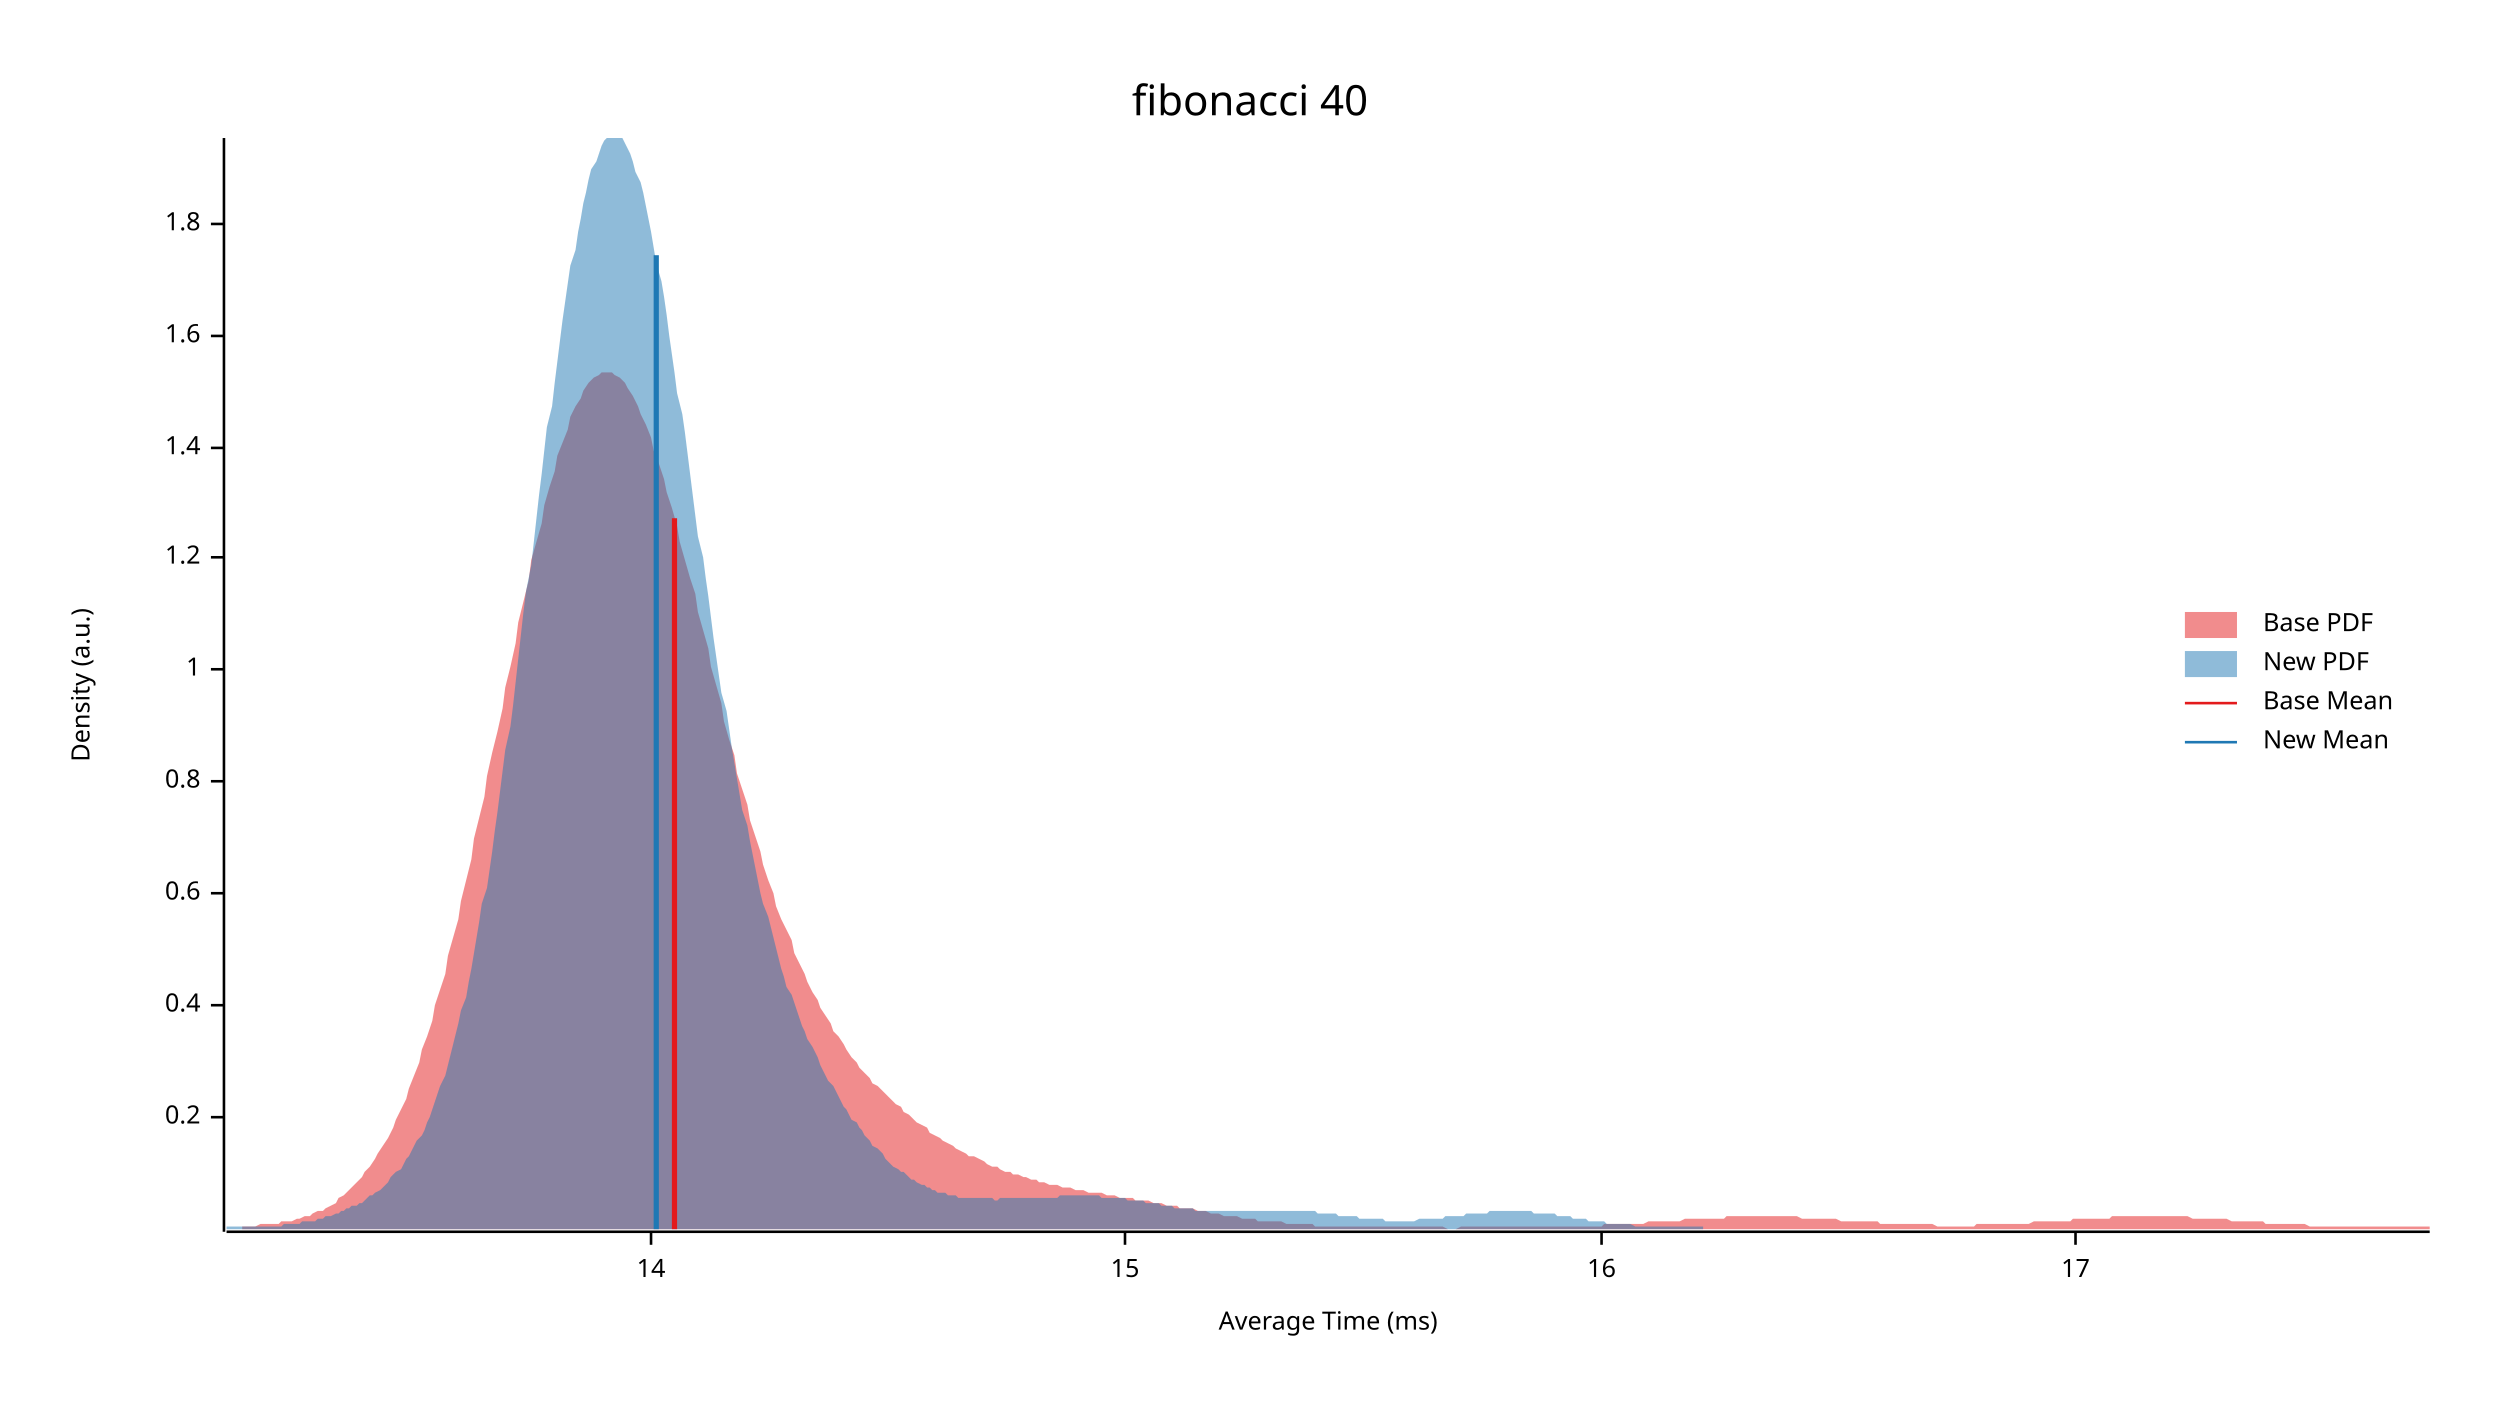
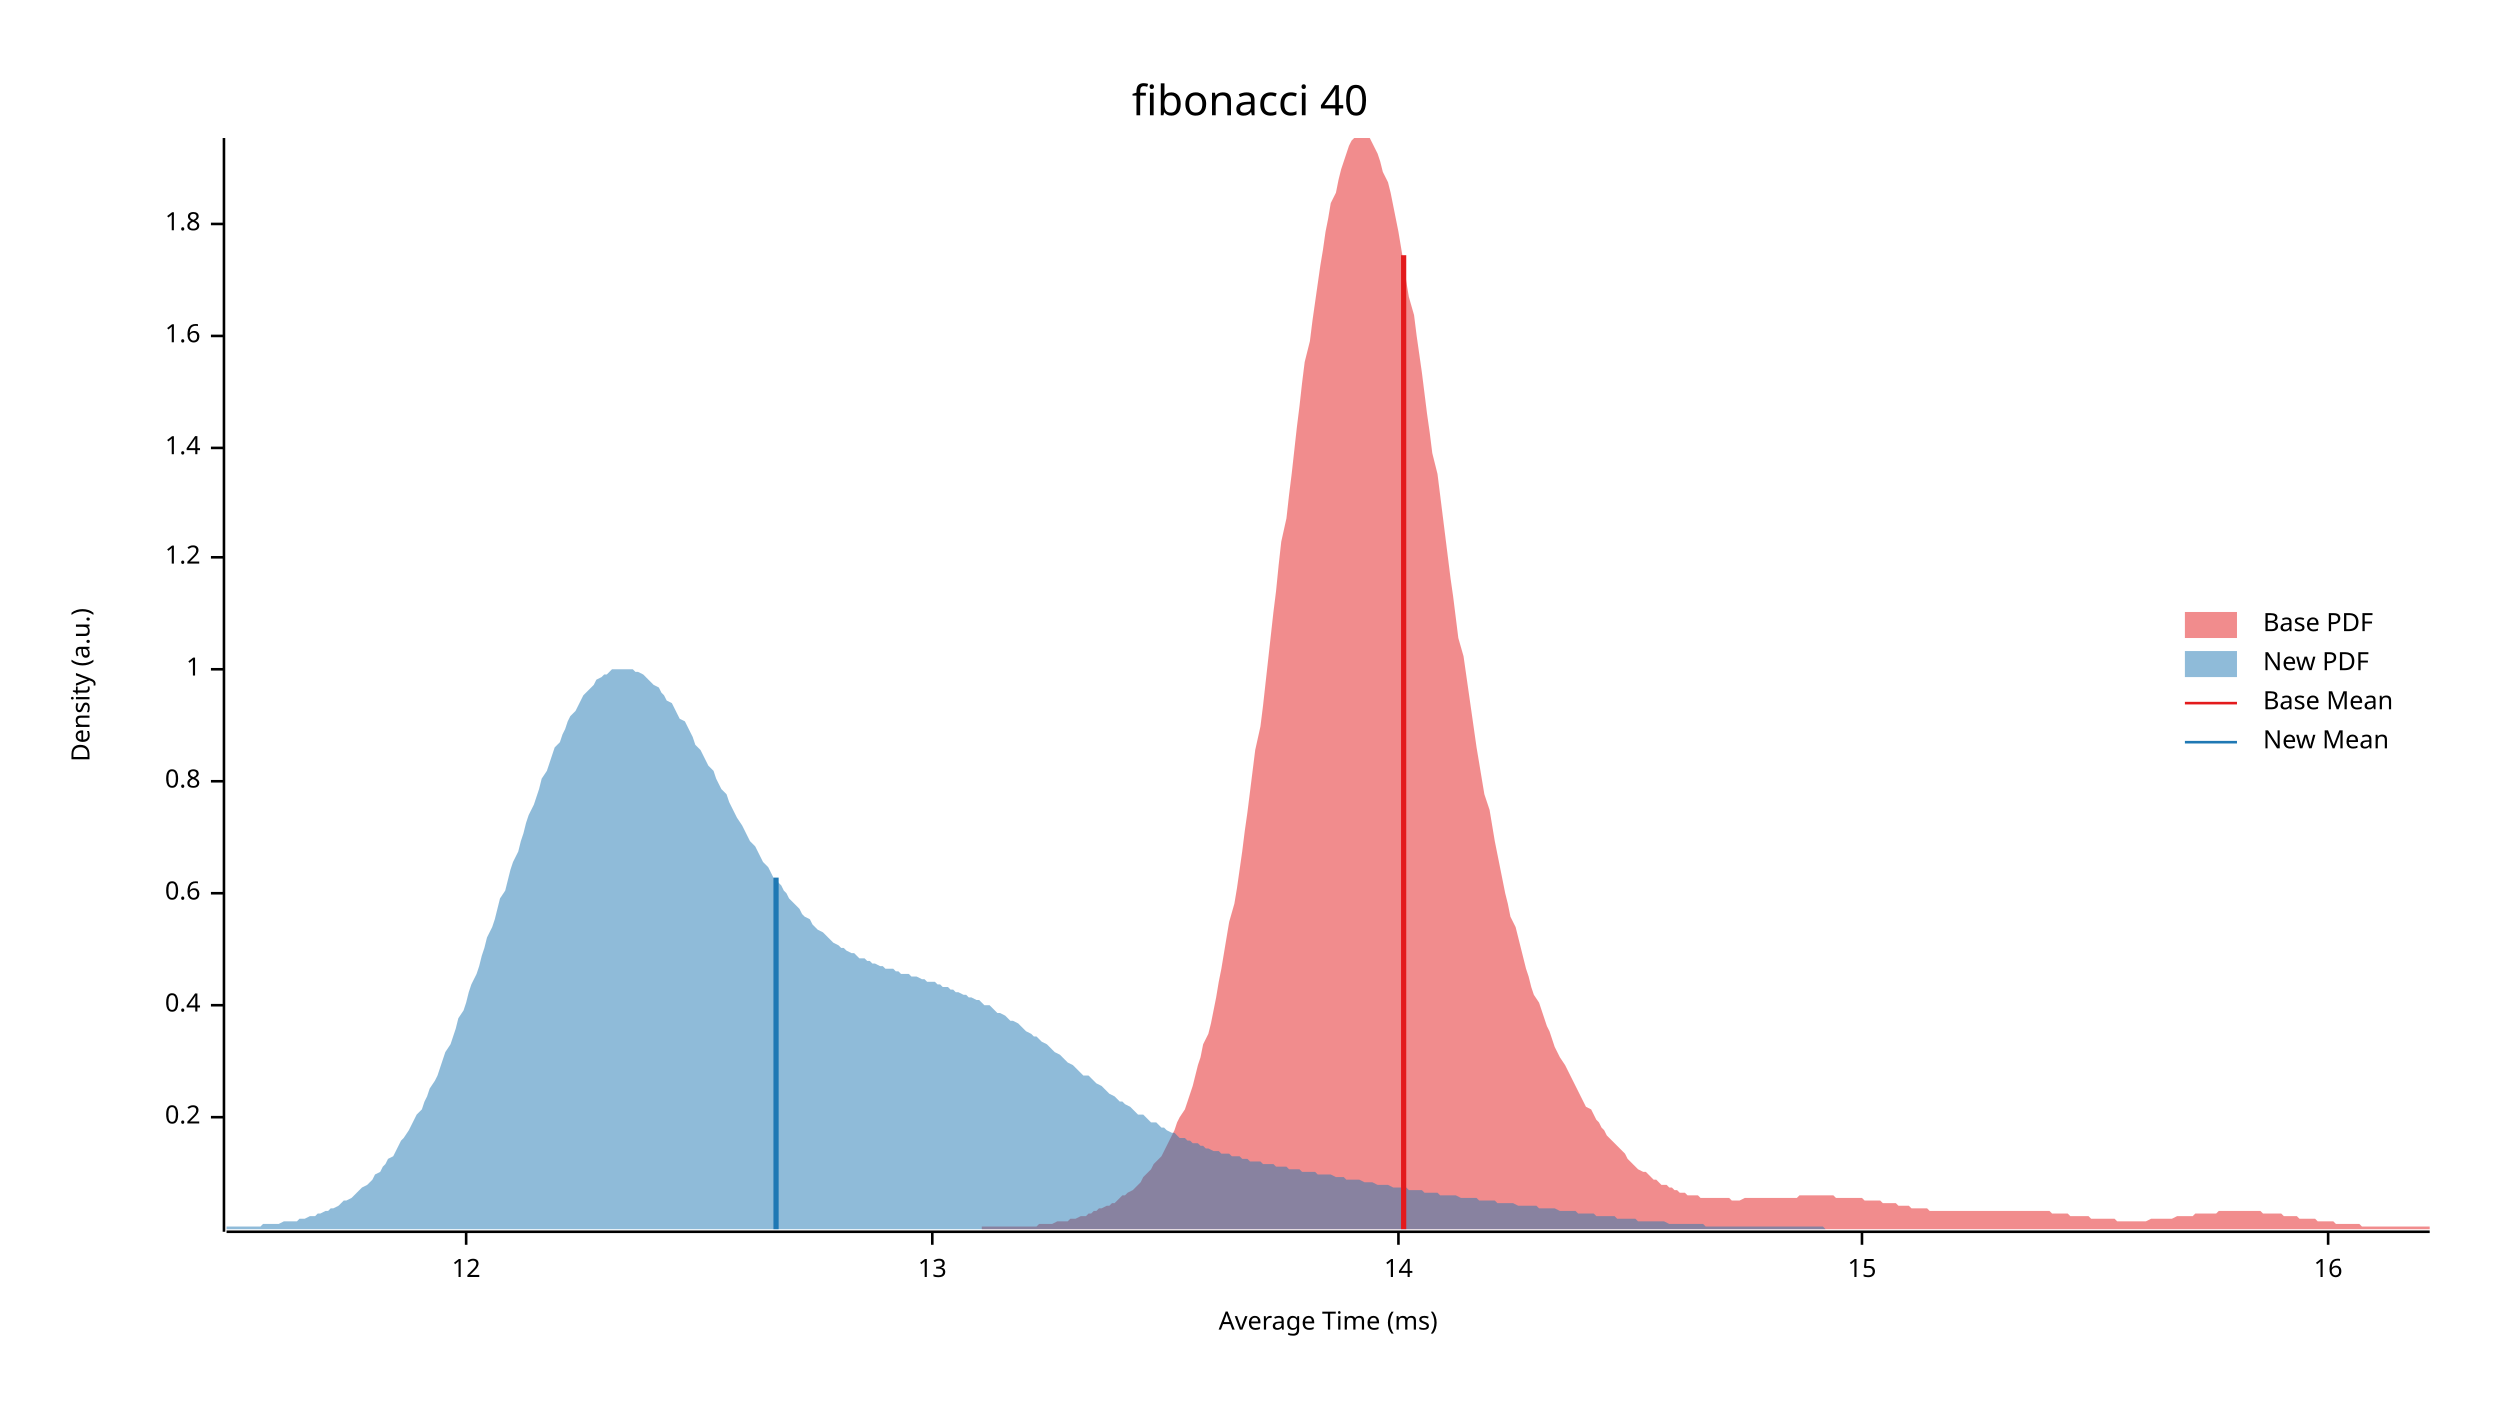
<svg xmlns="http://www.w3.org/2000/svg" width="960" height="540">
  <text x="480" y="32" dy="0.76em" text-anchor="middle" font-family="sans-serif" font-size="16.129" opacity="1" fill="#000000">
fibonacci 40
</text>
  <text x="27" y="263" dy="0.76em" text-anchor="middle" font-family="sans-serif" font-size="9.677" opacity="1" fill="#000000" transform="rotate(270, 27, 263)">
Density (a.u.)
</text>
  <text x="510" y="513" dy="-0.5ex" text-anchor="middle" font-family="sans-serif" font-size="9.677" opacity="1" fill="#000000">
Average Time (ms)
</text>
  <polyline fill="none" opacity="1" stroke="#000000" stroke-width="1" points="86,53 86,473 " />
  <text x="77" y="429" dy="0.5ex" text-anchor="end" font-family="sans-serif" font-size="9.677" opacity="1" fill="#000000">
0.2
</text>
  <polyline fill="none" opacity="1" stroke="#000000" stroke-width="1" points="81,429 86,429 " />
  <text x="77" y="386" dy="0.5ex" text-anchor="end" font-family="sans-serif" font-size="9.677" opacity="1" fill="#000000">
0.4
</text>
  <polyline fill="none" opacity="1" stroke="#000000" stroke-width="1" points="81,386 86,386 " />
  <text x="77" y="343" dy="0.5ex" text-anchor="end" font-family="sans-serif" font-size="9.677" opacity="1" fill="#000000">
0.6
</text>
  <polyline fill="none" opacity="1" stroke="#000000" stroke-width="1" points="81,343 86,343 " />
  <text x="77" y="300" dy="0.5ex" text-anchor="end" font-family="sans-serif" font-size="9.677" opacity="1" fill="#000000">
0.8
</text>
  <polyline fill="none" opacity="1" stroke="#000000" stroke-width="1" points="81,300 86,300 " />
  <text x="77" y="257" dy="0.5ex" text-anchor="end" font-family="sans-serif" font-size="9.677" opacity="1" fill="#000000">
1
</text>
  <polyline fill="none" opacity="1" stroke="#000000" stroke-width="1" points="81,257 86,257 " />
  <text x="77" y="214" dy="0.5ex" text-anchor="end" font-family="sans-serif" font-size="9.677" opacity="1" fill="#000000">
1.2
</text>
  <polyline fill="none" opacity="1" stroke="#000000" stroke-width="1" points="81,214 86,214 " />
  <text x="77" y="172" dy="0.5ex" text-anchor="end" font-family="sans-serif" font-size="9.677" opacity="1" fill="#000000">
1.4
</text>
  <polyline fill="none" opacity="1" stroke="#000000" stroke-width="1" points="81,172 86,172 " />
  <text x="77" y="129" dy="0.5ex" text-anchor="end" font-family="sans-serif" font-size="9.677" opacity="1" fill="#000000">
1.6
</text>
  <polyline fill="none" opacity="1" stroke="#000000" stroke-width="1" points="81,129 86,129 " />
  <text x="77" y="86" dy="0.5ex" text-anchor="end" font-family="sans-serif" font-size="9.677" opacity="1" fill="#000000">
1.8
</text>
  <polyline fill="none" opacity="1" stroke="#000000" stroke-width="1" points="81,86 86,86 " />
  <polyline fill="none" opacity="1" stroke="#000000" stroke-width="1" points="87,473 933,473 " />
-   <text x="250" y="483" dy="0.76em" text-anchor="middle" font-family="sans-serif" font-size="9.677" opacity="1" fill="#000000">
+   <text x="179" y="483" dy="0.76em" text-anchor="middle" font-family="sans-serif" font-size="9.677" opacity="1" fill="#000000">
+ 12
+ </text>
+   <polyline fill="none" opacity="1" stroke="#000000" stroke-width="1" points="179,473 179,478 " />
+   <text x="358" y="483" dy="0.76em" text-anchor="middle" font-family="sans-serif" font-size="9.677" opacity="1" fill="#000000">
+ 13
+ </text>
+   <polyline fill="none" opacity="1" stroke="#000000" stroke-width="1" points="358,473 358,478 " />
+   <text x="537" y="483" dy="0.76em" text-anchor="middle" font-family="sans-serif" font-size="9.677" opacity="1" fill="#000000">
14
</text>
-   <polyline fill="none" opacity="1" stroke="#000000" stroke-width="1" points="250,473 250,478 " />
-   <text x="432" y="483" dy="0.76em" text-anchor="middle" font-family="sans-serif" font-size="9.677" opacity="1" fill="#000000">
+   <polyline fill="none" opacity="1" stroke="#000000" stroke-width="1" points="537,473 537,478 " />
+   <text x="715" y="483" dy="0.76em" text-anchor="middle" font-family="sans-serif" font-size="9.677" opacity="1" fill="#000000">
15
</text>
-   <polyline fill="none" opacity="1" stroke="#000000" stroke-width="1" points="432,473 432,478 " />
-   <text x="615" y="483" dy="0.76em" text-anchor="middle" font-family="sans-serif" font-size="9.677" opacity="1" fill="#000000">
+   <polyline fill="none" opacity="1" stroke="#000000" stroke-width="1" points="715,473 715,478 " />
+   <text x="894" y="483" dy="0.76em" text-anchor="middle" font-family="sans-serif" font-size="9.677" opacity="1" fill="#000000">
16
</text>
-   <polyline fill="none" opacity="1" stroke="#000000" stroke-width="1" points="615,473 615,478 " />
-   <text x="797" y="483" dy="0.76em" text-anchor="middle" font-family="sans-serif" font-size="9.677" opacity="1" fill="#000000">
- 17
- </text>
-   <polyline fill="none" opacity="1" stroke="#000000" stroke-width="1" points="797,473 797,478 " />
-   <polygon opacity="0.5" fill="#E31A1C" points="93,471 95,471 97,471 98,471 100,470 102,470 103,470 105,470 107,470 108,469 110,469 112,469 114,468 115,468 117,467 119,467 120,466 122,465 124,465 125,464 127,463 129,462 130,460 132,459 134,457 135,456 137,454 139,452 140,450 142,448 144,445 145,443 147,440 149,437 151,433 152,430 154,426 156,422 157,418 159,413 161,408 162,403 164,398 166,392 167,386 169,380 171,374 172,367 174,360 176,353 177,346 179,338 181,330 182,322 184,314 186,306 187,298 189,289 191,281 193,272 194,264 196,256 198,247 199,239 201,231 203,223 204,215 206,208 208,201 209,194 211,187 213,181 214,175 216,170 218,165 219,160 221,156 223,153 224,150 226,147 228,145 230,144 231,143 233,143 235,143 236,144 238,145 240,147 241,149 243,152 245,156 246,159 248,163 250,168 251,173 253,178 255,184 256,189 258,195 260,202 261,208 263,215 265,222 267,228 268,235 270,242 272,249 273,256 275,263 277,270 278,277 280,284 282,290 283,297 285,303 287,309 288,315 290,321 292,327 293,332 295,338 297,343 298,348 300,353 302,357 304,361 305,366 307,370 309,374 310,377 312,381 314,384 315,387 317,390 319,393 320,396 322,398 324,401 325,403 327,406 329,408 330,410 332,412 334,414 335,416 337,417 339,419 341,421 342,422 344,424 346,425 347,427 349,428 351,430 352,431 354,432 356,433 357,435 359,436 361,437 362,438 364,439 366,440 367,441 369,442 371,443 372,444 374,444 376,445 378,446 379,447 381,448 383,448 384,449 386,450 388,450 389,451 391,451 393,452 394,452 396,453 398,453 399,454 401,454 403,455 404,455 406,455 408,456 409,456 411,456 413,457 415,457 416,457 418,458 420,458 421,458 423,458 425,459 426,459 428,459 430,460 431,460 433,460 435,460 436,461 438,461 440,461 441,461 443,462 445,462 446,462 448,463 450,463 452,463 453,464 455,464 457,464 458,464 460,465 462,465 463,465 465,466 467,466 468,466 470,467 472,467 473,467 475,467 477,468 478,468 480,468 482,468 483,469 485,469 487,469 489,469 490,469 492,469 494,470 495,470 497,470 499,470 500,470 502,470 504,470 505,471 507,471 509,471 510,471 512,471 514,471 515,471 517,471 519,471 520,471 522,471 524,471 526,471 527,471 529,471 531,471 532,471 534,471 536,471 537,471 539,471 541,471 542,471 544,471 546,471 547,471 549,471 551,471 552,471 554,471 556,472 557,472 559,472 561,471 563,471 564,471 566,471 568,471 569,471 571,471 573,471 574,471 576,471 578,471 579,471 581,471 583,471 584,471 586,471 588,471 589,471 591,471 593,471 594,471 596,471 598,471 600,471 601,471 603,471 605,471 606,471 608,471 610,471 611,471 613,471 615,471 616,470 618,470 620,470 621,470 623,470 625,470 626,470 628,470 630,470 631,470 633,469 635,469 637,469 638,469 640,469 642,469 643,469 645,469 647,468 648,468 650,468 652,468 653,468 655,468 657,468 658,468 660,468 662,468 663,467 665,467 667,467 668,467 670,467 672,467 674,467 675,467 677,467 679,467 680,467 682,467 684,467 685,467 687,467 689,467 690,467 692,468 694,468 695,468 697,468 699,468 700,468 702,468 704,468 705,468 707,469 709,469 711,469 712,469 714,469 716,469 717,469 719,469 721,469 722,470 724,470 726,470 727,470 729,470 731,470 732,470 734,470 736,470 737,470 739,470 741,470 742,470 744,471 746,471 748,471 749,471 751,471 753,471 754,471 756,471 758,471 759,470 761,470 763,470 764,470 766,470 768,470 769,470 771,470 773,470 774,470 776,470 778,470 779,470 781,469 783,469 785,469 786,469 788,469 790,469 791,469 793,469 795,469 796,468 798,468 800,468 801,468 803,468 805,468 806,468 808,468 810,468 811,467 813,467 815,467 816,467 818,467 820,467 822,467 823,467 825,467 827,467 828,467 830,467 832,467 833,467 835,467 837,467 838,467 840,467 842,468 843,468 845,468 847,468 848,468 850,468 852,468 853,468 855,468 857,469 859,469 860,469 862,469 864,469 865,469 867,469 869,469 870,470 872,470 874,470 875,470 877,470 879,470 880,470 882,470 884,470 885,470 887,471 889,471 890,471 892,471 894,471 896,471 897,471 899,471 901,471 902,471 904,471 906,471 907,471 909,471 911,471 912,471 914,471 916,471 917,471 919,471 921,471 922,471 924,471 926,471 927,471 929,471 931,471 933,471 933,472 93,472 " />
-   <polygon opacity="0.5" fill="#1F78B4" points="87,471 88,471 89,471 90,471 91,471 92,471 93,471 94,471 96,471 97,471 98,471 99,471 100,471 101,471 102,471 104,471 105,471 106,471 107,471 108,471 109,470 110,470 112,470 113,470 114,470 115,470 116,469 117,469 118,469 119,469 121,469 122,468 123,468 124,468 125,467 126,467 127,467 129,466 130,466 131,465 132,465 133,464 134,464 135,463 137,463 138,462 139,462 140,461 141,460 142,459 143,459 144,458 146,457 147,456 148,455 149,454 150,452 151,451 152,450 154,449 155,447 156,445 157,444 158,442 159,440 160,438 162,436 163,434 164,431 165,429 166,426 167,423 168,420 169,417 171,413 172,409 173,405 174,401 175,397 176,393 177,388 179,383 180,377 181,372 182,366 183,360 184,354 185,347 187,341 188,334 189,327 190,319 191,312 192,304 193,296 194,288 196,279 197,271 198,262 199,253 200,244 201,235 202,227 204,217 205,208 206,199 207,190 208,182 209,173 210,164 212,156 213,147 214,139 215,131 216,123 217,116 218,109 219,102 221,96 222,89 223,84 224,78 225,74 226,69 227,65 229,62 230,59 231,56 232,54 233,53 234,53 235,53 237,53 238,53 239,53 240,55 241,57 242,59 243,62 244,66 246,70 247,74 248,79 249,84 250,89 251,95 252,101 254,108 255,114 256,121 257,129 258,136 259,143 260,151 262,159 263,166 264,174 265,182 266,190 267,198 268,206 270,214 271,222 272,229 273,237 274,245 275,252 276,259 277,266 279,273 280,280 281,287 282,293 283,299 284,305 285,311 287,317 288,323 289,328 290,333 291,338 292,343 293,347 295,352 296,356 297,360 298,364 299,368 300,372 301,375 302,379 304,382 305,385 306,388 307,391 308,394 309,396 310,399 312,402 313,404 314,406 315,409 316,411 317,413 318,415 320,417 321,419 322,421 323,423 324,425 325,426 326,428 327,430 329,431 330,433 331,434 332,436 333,437 334,438 335,440 337,441 338,442 339,443 340,445 341,446 342,447 343,448 345,449 346,450 347,450 348,451 349,452 350,453 351,453 352,454 354,455 355,455 356,456 357,456 358,457 359,457 360,458 362,458 363,458 364,459 365,459 366,459 367,459 368,460 370,460 371,460 372,460 373,460 374,460 375,460 376,460 377,460 379,460 380,460 381,460 382,461 383,461 384,460 385,460 387,460 388,460 389,460 390,460 391,460 392,460 393,460 395,460 396,460 397,460 398,460 399,460 400,460 401,460 402,460 404,460 405,460 406,460 407,459 408,459 409,459 410,459 412,459 413,459 414,459 415,459 416,459 417,459 418,459 420,459 421,459 422,459 423,460 424,460 425,460 426,460 427,460 429,460 430,460 431,460 432,460 433,461 434,461 435,461 437,461 438,461 439,461 440,462 441,462 442,462 443,462 445,462 446,463 447,463 448,463 449,463 450,463 451,464 453,464 454,464 455,464 456,464 457,464 458,464 459,465 460,465 462,465 463,465 464,465 465,465 466,465 467,465 468,465 470,465 471,465 472,465 473,465 474,465 475,465 476,465 478,465 479,465 480,465 481,465 482,465 483,465 484,465 485,465 487,465 488,465 489,465 490,465 491,465 492,465 493,465 495,465 496,465 497,465 498,465 499,465 500,465 501,465 503,465 504,465 505,465 506,466 507,466 508,466 509,466 510,466 512,466 513,466 514,467 515,467 516,467 517,467 518,467 520,467 521,467 522,468 523,468 524,468 525,468 526,468 528,468 529,468 530,468 531,468 532,469 533,469 534,469 535,469 537,469 538,469 539,469 540,469 541,469 542,469 543,469 545,468 546,468 547,468 548,468 549,468 550,468 551,468 553,468 554,468 555,467 556,467 557,467 558,467 559,467 560,467 562,467 563,466 564,466 565,466 566,466 567,466 568,466 570,466 571,466 572,465 573,465 574,465 575,465 576,465 578,465 579,465 580,465 581,465 582,465 583,465 584,465 585,465 587,465 588,465 589,466 590,466 591,466 592,466 593,466 595,466 596,466 597,466 598,467 599,467 600,467 601,467 603,467 604,468 605,468 606,468 607,468 608,468 609,468 610,469 612,469 613,469 614,469 615,469 616,469 617,470 618,470 620,470 621,470 622,470 623,470 624,470 625,470 626,470 628,471 629,471 630,471 631,471 632,471 633,471 634,471 636,471 637,471 638,471 639,471 640,471 641,471 642,471 643,471 645,471 646,471 647,471 648,471 649,471 650,471 651,471 653,471 654,471 654,472 87,472 " />
-   <polyline fill="none" opacity="1" stroke="#E31A1C" stroke-width="2" points="259,472 259,199 " />
-   <polyline fill="none" opacity="1" stroke="#1F78B4" stroke-width="2" points="252,472 252,98 " />
+   <polyline fill="none" opacity="1" stroke="#000000" stroke-width="1" points="894,473 894,478 " />
+   <polygon opacity="0.5" fill="#E31A1C" points="377,471 378,471 379,471 380,471 381,471 382,471 383,471 384,471 386,471 387,471 388,471 389,471 390,471 391,471 392,471 393,471 394,471 396,471 397,471 398,471 399,470 400,470 401,470 402,470 403,470 404,470 406,469 407,469 408,469 409,469 410,469 411,468 412,468 413,468 415,467 416,467 417,467 418,466 419,466 420,465 421,465 422,464 423,464 425,463 426,463 427,462 428,462 429,461 430,460 431,459 432,459 433,458 435,457 436,456 437,455 438,454 439,452 440,451 441,450 442,449 443,447 445,445 446,444 447,442 448,440 449,438 450,436 451,434 452,431 453,429 455,426 456,423 457,420 458,417 459,413 460,409 461,406 462,401 464,397 465,393 466,388 467,383 468,377 469,372 470,366 471,360 472,354 474,347 475,341 476,334 477,327 478,319 479,312 480,304 481,296 482,288 484,279 485,271 486,262 487,253 488,244 489,235 490,227 491,217 492,208 494,199 495,190 496,182 497,173 498,164 499,156 500,147 501,139 503,131 504,123 505,116 506,109 507,102 508,96 509,89 510,84 511,78 513,74 514,69 515,65 516,62 517,59 518,56 519,54 520,53 521,53 523,53 524,53 525,53 526,53 527,55 528,57 529,59 530,62 531,66 533,70 534,74 535,79 536,84 537,89 538,95 539,101 540,108 541,114 543,121 544,129 545,136 546,143 547,151 548,159 549,166 550,174 552,182 553,190 554,198 555,206 556,214 557,222 558,229 559,237 560,245 562,252 563,259 564,266 565,273 566,280 567,287 568,293 569,299 570,305 572,311 573,317 574,323 575,328 576,333 577,338 578,343 579,347 580,352 582,356 583,360 584,364 585,368 586,372 587,375 588,379 589,382 591,385 592,388 593,391 594,394 595,396 596,399 597,402 598,404 599,406 601,409 602,411 603,413 604,415 605,417 606,419 607,421 608,423 609,425 611,426 612,428 613,430 614,431 615,433 616,434 617,436 618,437 619,438 621,440 622,441 623,442 624,443 625,445 626,446 627,447 628,448 629,449 631,450 632,450 633,451 634,452 635,453 636,453 637,454 638,455 640,455 641,456 642,456 643,457 644,457 645,458 646,458 647,458 648,459 650,459 651,459 652,459 653,460 654,460 655,460 656,460 657,460 658,460 660,460 661,460 662,460 663,460 664,460 665,461 666,461 667,461 668,461 670,460 671,460 672,460 673,460 674,460 675,460 676,460 677,460 679,460 680,460 681,460 682,460 683,460 684,460 685,460 686,460 687,460 689,460 690,460 691,459 692,459 693,459 694,459 695,459 696,459 697,459 699,459 700,459 701,459 702,459 703,459 704,459 705,460 706,460 707,460 709,460 710,460 711,460 712,460 713,460 714,460 715,460 716,461 718,461 719,461 720,461 721,461 722,461 723,462 724,462 725,462 726,462 728,462 729,463 730,463 731,463 732,463 733,463 734,464 735,464 736,464 738,464 739,464 740,464 741,465 742,465 743,465 744,465 745,465 746,465 748,465 749,465 750,465 751,465 752,465 753,465 754,465 755,465 756,465 758,465 759,465 760,465 761,465 762,465 763,465 764,465 765,465 767,465 768,465 769,465 770,465 771,465 772,465 773,465 774,465 775,465 777,465 778,465 779,465 780,465 781,465 782,465 783,465 784,465 785,465 787,465 788,466 789,466 790,466 791,466 792,466 793,466 794,466 795,467 797,467 798,467 799,467 800,467 801,467 802,467 803,468 804,468 806,468 807,468 808,468 809,468 810,468 811,468 812,468 813,469 814,469 816,469 817,469 818,469 819,469 820,469 821,469 822,469 823,469 824,469 826,468 827,468 828,468 829,468 830,468 831,468 832,468 833,468 834,468 836,467 837,467 838,467 839,467 840,467 841,467 842,467 843,466 844,466 846,466 847,466 848,466 849,466 850,466 851,466 852,465 853,465 855,465 856,465 857,465 858,465 859,465 860,465 861,465 862,465 863,465 865,465 866,465 867,465 868,465 869,466 870,466 871,466 872,466 873,466 875,466 876,466 877,467 878,467 879,467 880,467 881,467 882,467 883,468 885,468 886,468 887,468 888,468 889,468 890,469 891,469 892,469 894,469 895,469 896,469 897,470 898,470 899,470 900,470 901,470 902,470 904,470 905,470 906,470 907,471 908,471 909,471 910,471 911,471 912,471 914,471 915,471 916,471 917,471 918,471 919,471 920,471 921,471 922,471 924,471 925,471 926,471 927,471 928,471 929,471 930,471 931,471 933,471 933,472 377,472 " />
+   <polygon opacity="0.5" fill="#1F78B4" points="87,471 88,471 89,471 90,471 91,471 93,471 94,471 95,471 96,471 98,471 99,471 100,471 101,470 103,470 104,470 105,470 106,470 107,470 109,469 110,469 111,469 112,469 114,469 115,468 116,468 117,468 119,467 120,467 121,467 122,466 123,466 125,465 126,465 127,464 128,464 130,463 131,462 132,461 133,461 135,460 136,459 137,458 138,457 139,456 141,455 142,454 143,453 144,451 146,450 147,448 148,447 149,445 151,444 152,442 153,440 154,438 155,437 157,434 158,432 159,430 160,428 162,426 163,423 164,421 165,418 167,415 168,413 169,410 170,407 171,404 173,401 174,398 175,395 176,391 178,388 179,385 180,381 181,378 183,374 184,371 185,367 186,364 187,360 189,356 190,353 191,349 192,345 194,342 195,338 196,334 197,331 199,327 200,323 201,320 202,316 203,313 205,309 206,306 207,303 208,299 210,296 211,293 212,290 213,287 215,285 216,282 217,280 218,277 219,275 221,273 222,271 223,269 224,267 226,265 227,264 228,263 229,261 231,260 232,259 233,259 234,258 235,257 237,257 238,257 239,257 240,257 242,257 243,257 244,258 245,258 247,259 248,260 249,261 250,262 251,263 253,264 254,266 255,267 256,269 258,270 259,272 260,274 261,276 263,277 264,279 265,281 266,283 267,286 269,288 270,290 271,292 272,294 274,296 275,299 276,301 277,303 279,305 280,308 281,310 282,312 283,314 285,317 286,319 287,321 288,323 290,325 291,327 292,329 293,331 295,333 296,335 297,337 298,338 300,340 301,342 302,343 303,345 304,346 306,348 307,349 308,351 309,352 311,353 312,355 313,356 314,357 316,358 317,359 318,360 319,361 320,362 322,363 323,364 324,364 325,365 327,366 328,366 329,367 330,368 332,368 333,369 334,369 335,370 336,370 338,371 339,371 340,372 341,372 343,372 344,373 345,373 346,374 348,374 349,374 350,375 351,375 352,375 354,376 355,376 356,377 357,377 359,377 360,378 361,378 362,379 364,379 365,380 366,380 367,381 368,381 370,382 371,382 372,383 373,383 375,384 376,384 377,385 378,386 380,386 381,387 382,388 383,389 384,389 386,390 387,391 388,392 389,392 391,393 392,394 393,395 394,396 396,397 397,398 398,398 399,399 400,400 402,401 403,402 404,403 405,404 407,405 408,406 409,407 410,408 412,409 413,410 414,411 415,412 416,413 418,413 419,414 420,415 421,416 423,417 424,418 425,419 426,420 428,421 429,422 430,423 431,423 432,424 434,425 435,426 436,427 437,428 439,428 440,429 441,430 442,431 444,431 445,432 446,433 447,433 448,434 450,435 451,435 452,436 453,437 455,437 456,438 457,438 458,439 460,439 461,440 462,440 463,441 464,441 466,442 467,442 468,442 469,443 471,443 472,443 473,444 474,444 476,444 477,445 478,445 479,445 480,446 482,446 483,446 484,446 485,447 487,447 488,447 489,447 490,448 492,448 493,448 494,448 495,449 496,449 498,449 499,449 500,450 501,450 503,450 504,450 505,450 506,451 508,451 509,451 510,451 511,451 513,452 514,452 515,452 516,452 517,453 519,453 520,453 521,453 522,453 524,454 525,454 526,454 527,454 529,455 530,455 531,455 532,455 533,455 535,456 536,456 537,456 538,456 540,456 541,457 542,457 543,457 545,457 546,457 547,458 548,458 549,458 551,458 552,458 553,459 554,459 556,459 557,459 558,459 559,459 561,460 562,460 563,460 564,460 565,460 567,460 568,461 569,461 570,461 572,461 573,461 574,461 575,462 577,462 578,462 579,462 580,462 581,462 583,463 584,463 585,463 586,463 588,463 589,463 590,463 591,464 593,464 594,464 595,464 596,464 597,464 599,465 600,465 601,465 602,465 604,465 605,465 606,466 607,466 609,466 610,466 611,466 612,466 613,467 615,467 616,467 617,467 618,467 620,467 621,468 622,468 623,468 625,468 626,468 627,468 628,468 629,469 631,469 632,469 633,469 634,469 636,469 637,469 638,469 639,469 641,470 642,470 643,470 644,470 645,470 647,470 648,470 649,470 650,470 652,470 653,470 654,470 655,471 657,471 658,471 659,471 660,471 661,471 663,471 664,471 665,471 666,471 668,471 669,471 670,471 671,471 673,471 674,471 675,471 676,471 677,471 679,471 680,471 681,471 682,471 684,471 685,471 686,471 687,471 689,471 690,471 691,471 692,471 693,471 695,471 696,471 697,471 698,471 700,471 701,472 701,472 87,472 " />
+   <polyline fill="none" opacity="1" stroke="#E31A1C" stroke-width="2" points="539,472 539,98 " />
+   <polyline fill="none" opacity="1" stroke="#1F78B4" stroke-width="2" points="298,472 298,337 " />
  <text x="869" y="235" dy="0.76em" text-anchor="start" font-family="sans-serif" font-size="9.677" opacity="1" fill="#000000">
Base PDF
</text>
  <text x="869" y="250" dy="0.76em" text-anchor="start" font-family="sans-serif" font-size="9.677" opacity="1" fill="#000000">
New PDF
</text>
  <text x="869" y="265" dy="0.76em" text-anchor="start" font-family="sans-serif" font-size="9.677" opacity="1" fill="#000000">
Base Mean
</text>
  <text x="869" y="280" dy="0.76em" text-anchor="start" font-family="sans-serif" font-size="9.677" opacity="1" fill="#000000">
New Mean
</text>
  <rect x="839" y="235" width="20" height="10" opacity="0.5" fill="#E31A1C" stroke="none" />
  <rect x="839" y="250" width="20" height="10" opacity="0.5" fill="#1F78B4" stroke="none" />
  <polyline fill="none" opacity="1" stroke="#E31A1C" stroke-width="1" points="839,270 859,270 " />
  <polyline fill="none" opacity="1" stroke="#1F78B4" stroke-width="1" points="839,285 859,285 " />
</svg>
